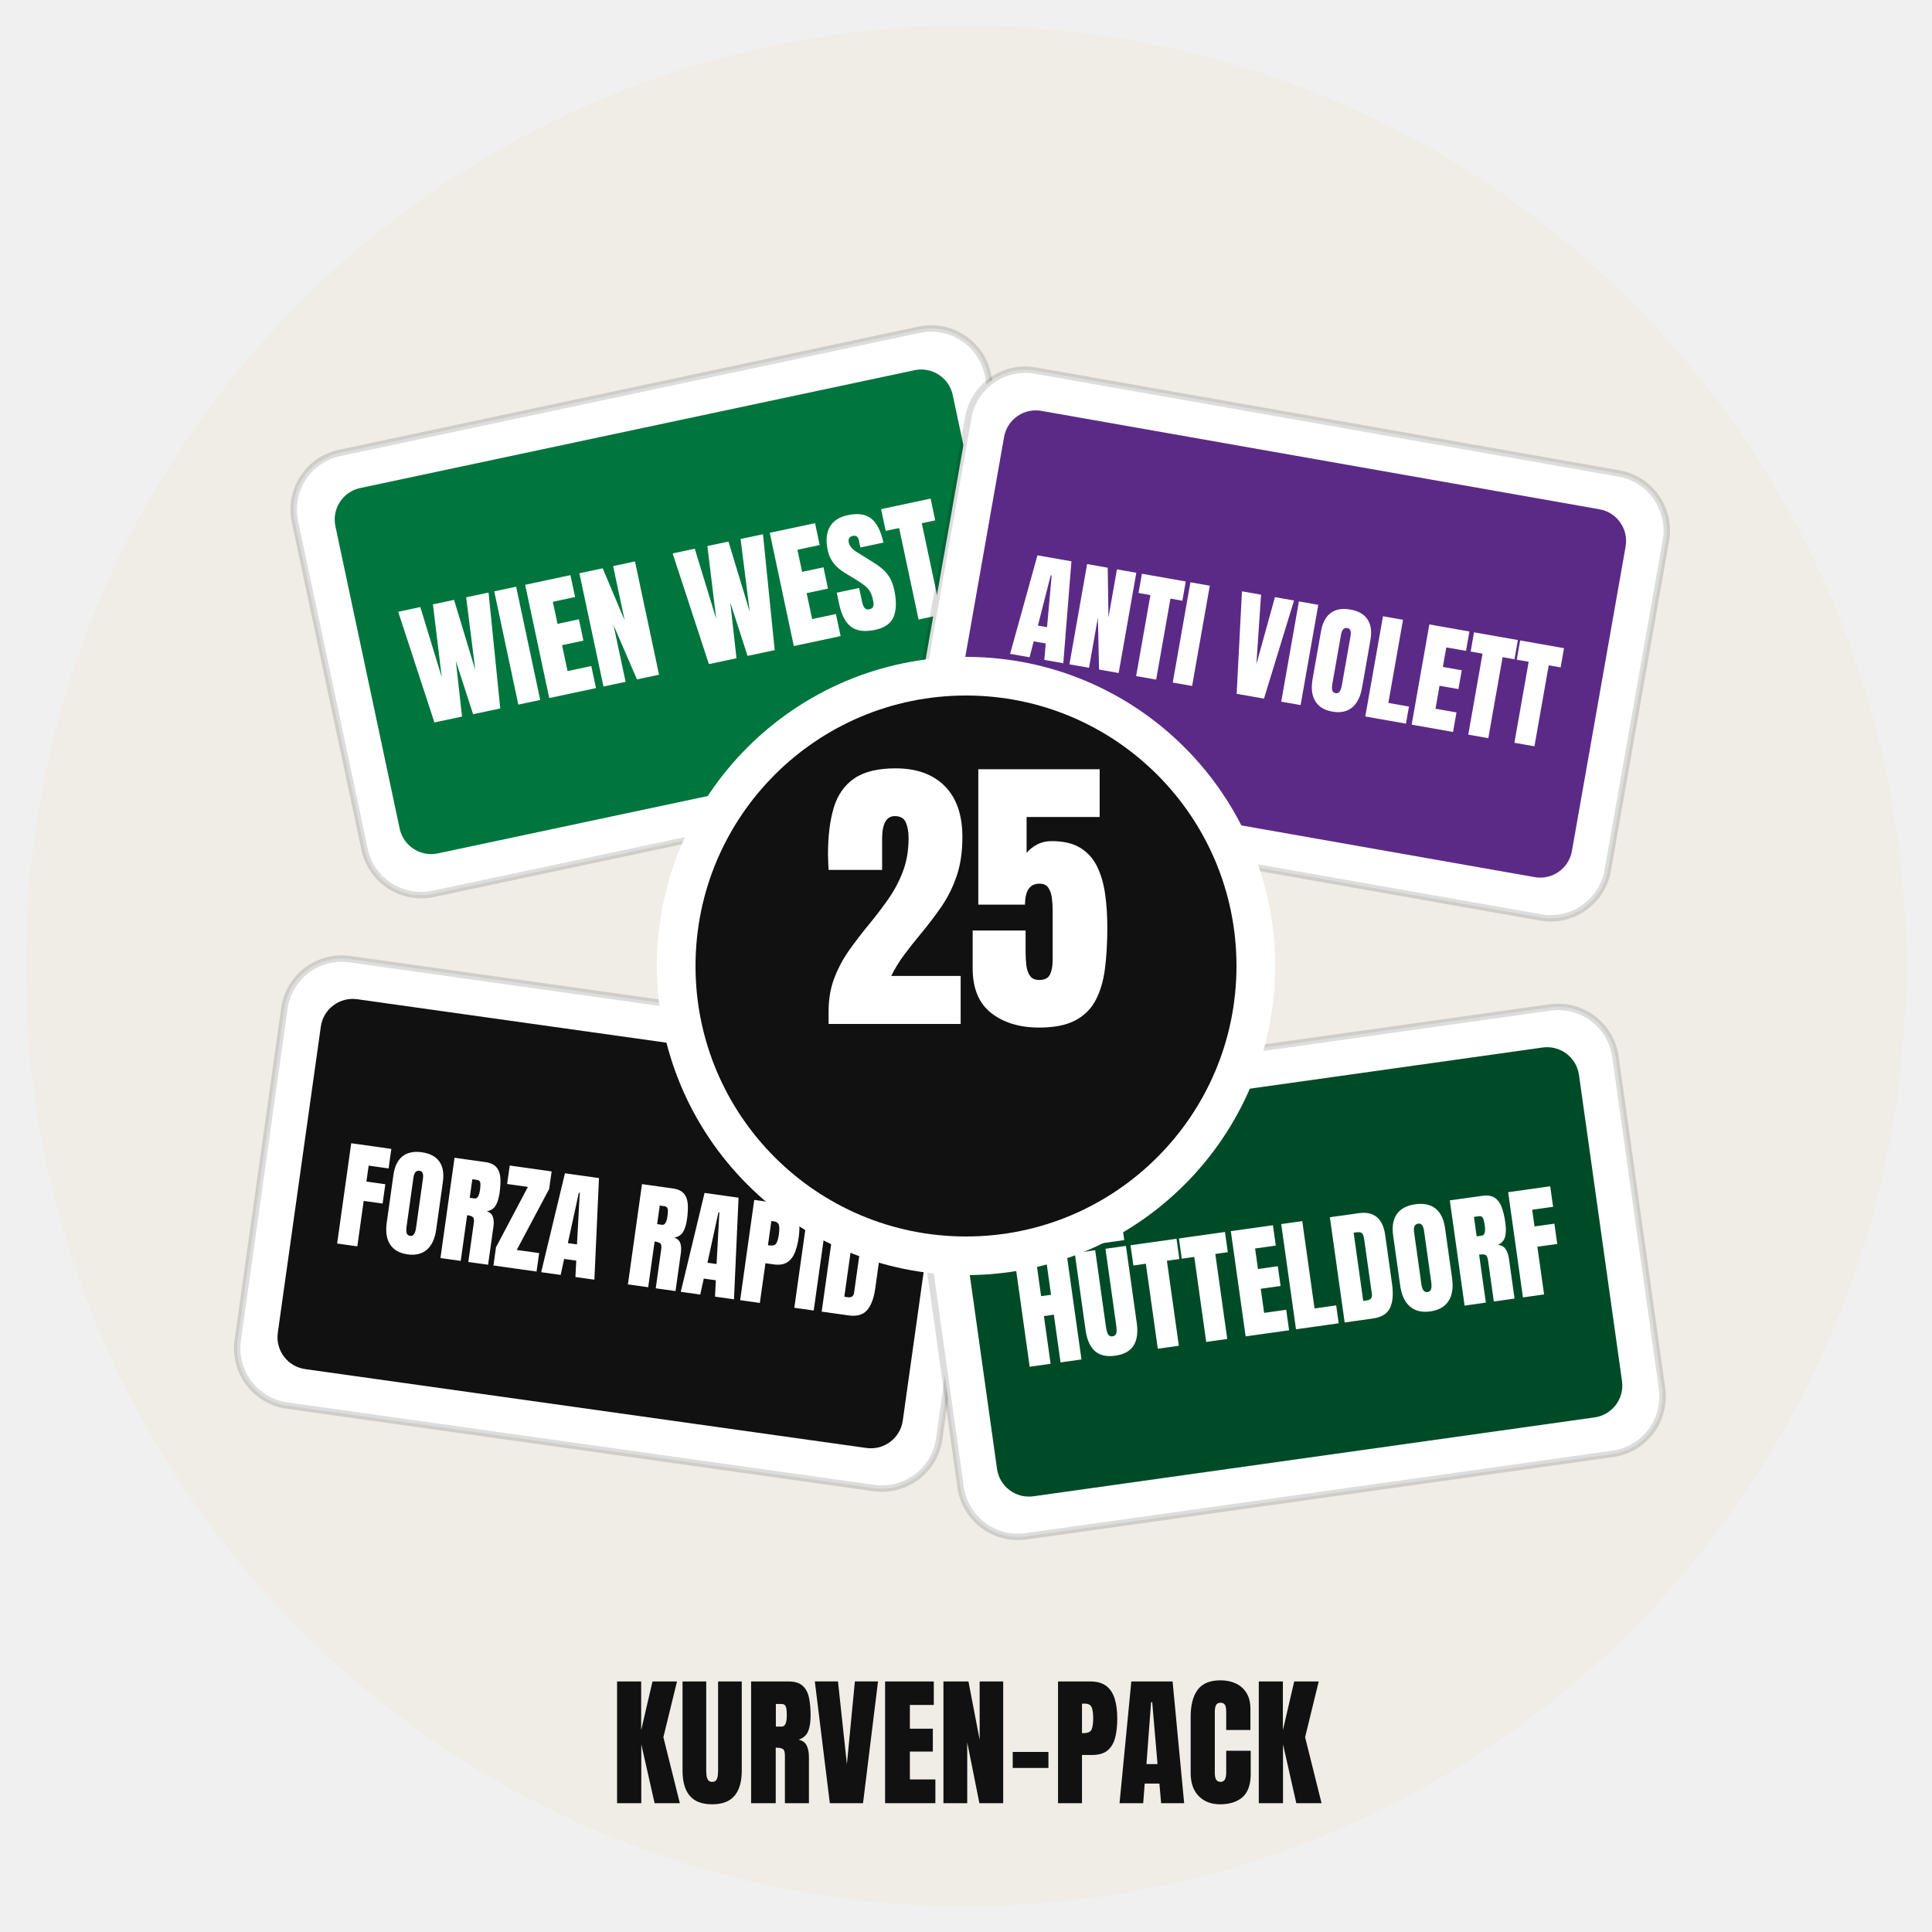
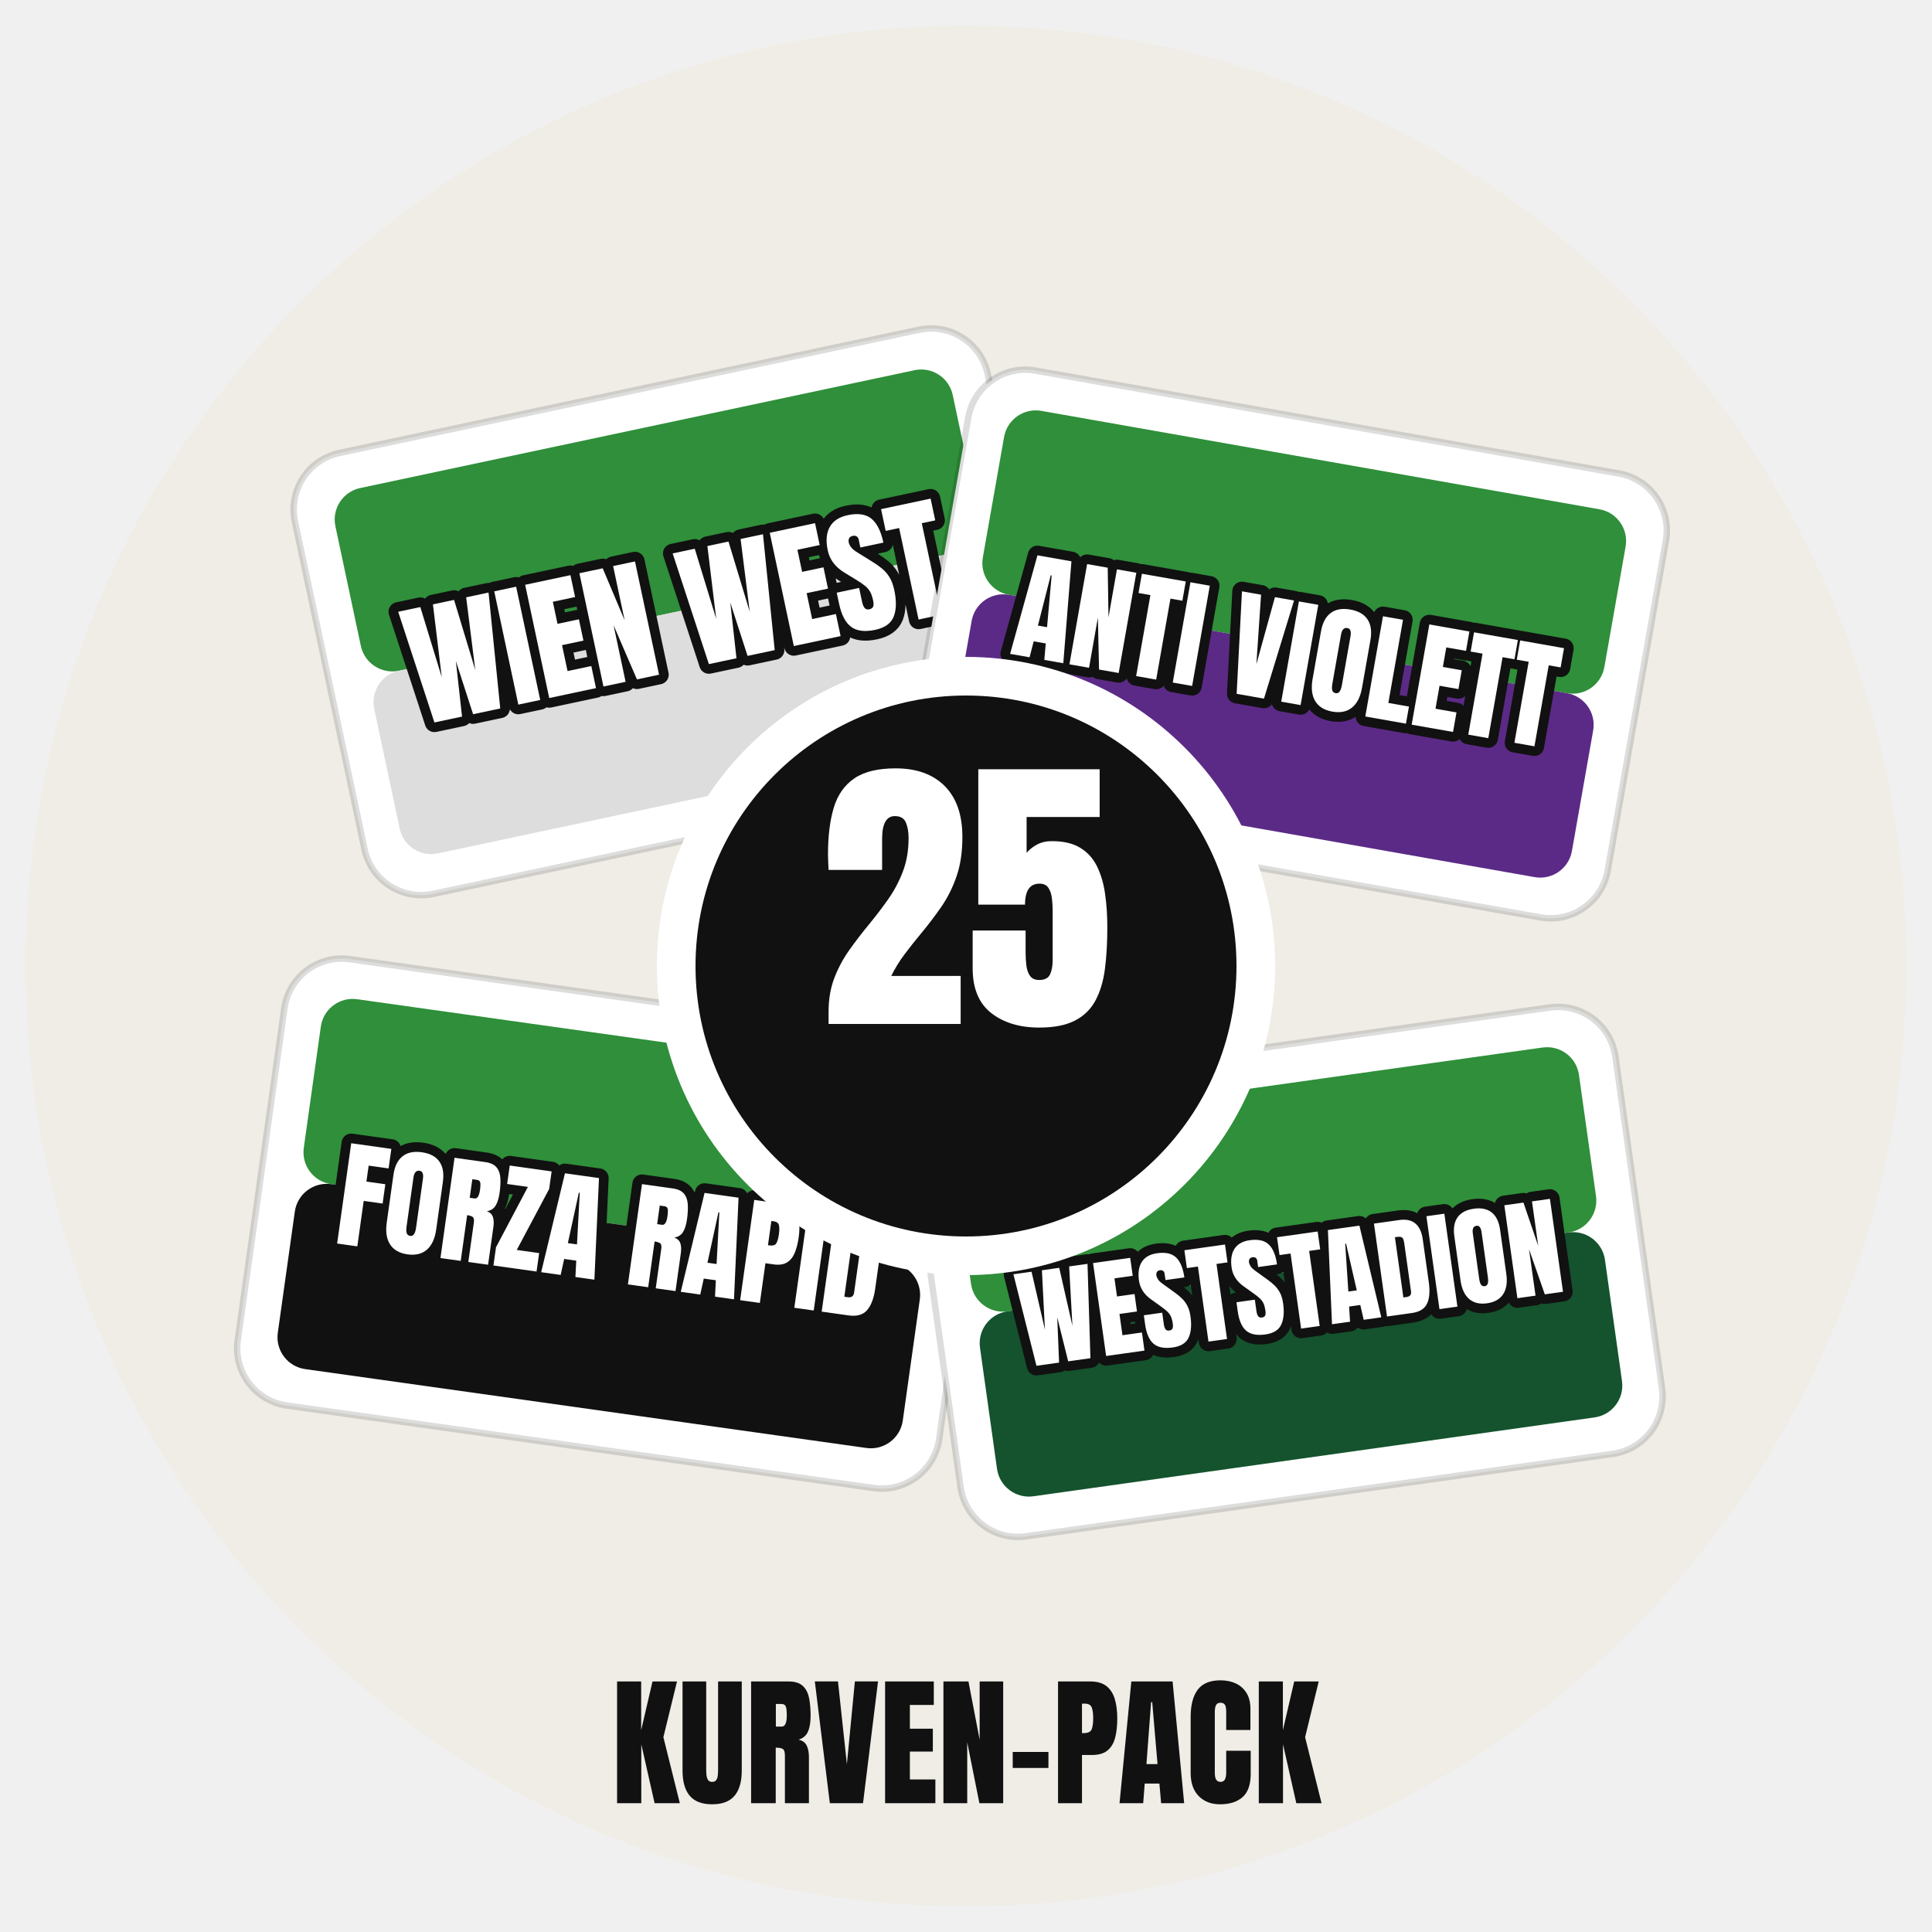
<svg xmlns="http://www.w3.org/2000/svg" viewBox="0 0 600 600" role="img" aria-label="25er Kurven-Pack">
  <circle cx="300" cy="300" r="292" fill="#EFEDE6" />
  <g transform="translate(210 190) rotate(-12)">
    <rect x="-110" y="-70" width="220" height="140" rx="18" fill="#FFFFFF" stroke="#0002" stroke-width="2" />
-     <rect x="-98" y="-58" width="196" height="116" rx="10" fill="#00753D" />
+     <rect x="-98" y="-58" width="196" height="58" rx="10" fill="#2F8F3A" />
+     <rect x="-98" y="0" width="196" height="58" rx="10" fill="#ddd" />
+     <path d="M-71.82 18L-80.59 18L-84.45-17.96L-77.42-17.96L-75.44 4.74L-73.42-17.96L-66.71-17.96L-64.79 4.74L-62.87-17.96L-55.76-17.96L-59.69 18L-68.31 18L-70.11 0.70L-71.82 18ZM-47.00 18L-53.95 18L-53.95-17.96L-47.00-17.96L-47.00 18ZM-29.29 18L-44.14 18L-44.14-17.96L-29.76-17.96L-29.76-11.01L-36.83-11.01L-36.83-4.00L-30.04-4.00L-30.04 2.76L-36.83 2.76L-36.83 10.99L-29.29 10.99L-29.29 18ZM-19.89 18L-26.92 18L-26.92-17.96L-19.52-17.96L-16.21-0.73L-16.21-17.96L-9.27-17.96L-9.27 18L-16.29 18L-19.89 0.02L-19.89 18ZM15.31 18L6.55 18L2.69-17.96L9.71-17.96L11.70 4.74L13.72-17.96L20.42-17.96L22.34 4.74L24.26-17.96L31.37-17.96L27.45 18L18.83 18L17.03 0.70L15.31 18ZM48.37 18L33.52 18L33.52-17.96L47.90-17.96L47.90-11.01L40.83-11.01L40.83-4.00L47.61-4.00L47.61 2.76L40.83 2.76L40.83 10.99L48.37 10.99L48.37 18ZM59.28 18.33L59.28 18.33Q54.35 18.33 52.18 15.88Q50.00 13.42 50.00 8.07L50.00 8.07L50.00 4.56L57.11 4.56L57.11 9.05Q57.11 10.30 57.49 11.00Q57.87 11.71 58.81 11.71L58.81 11.71Q59.79 11.71 60.17 11.14Q60.55 10.56 60.55 9.26L60.55 9.26Q60.55 7.60 60.22 6.49Q59.89 5.37 59.08 4.36Q58.28 3.35 56.85 2.00L56.85 2.00L53.62-1.06Q50.00-4.47 50.00-8.87L50.00-8.87Q50.00-13.46 52.14-15.87Q54.27-18.28 58.32-18.28L58.32-18.28Q63.26-18.28 65.34-15.65Q67.41-13.01 67.41-7.64L67.41-7.64L60.10-7.64L60.10-10.11Q60.10-10.85 59.68-11.26Q59.26-11.66 58.54-11.66L58.54-11.66Q57.68-11.66 57.29-11.18Q56.89-10.70 56.89-9.95L56.89-9.95Q56.89-9.19 57.30-8.31Q57.71-7.44 58.91-6.29L58.91-6.29L63.06-2.31Q64.30-1.12 65.35 0.20Q66.39 1.51 67.02 3.26Q67.65 5.01 67.65 7.52L67.65 7.52Q67.65 12.59 65.79 15.46Q63.92 18.33 59.28 18.33ZM80.32 18L73.13 18L73.13-11.05L68.86-11.05L68.86-17.96L84.59-17.96L84.59-11.05L80.32-11.05L80.32 18Z" fill="#111111" stroke="#111111" stroke-width="6" stroke-linejoin="round" />
    <path d="M-71.82 18L-80.59 18L-84.45-17.96L-77.42-17.96L-75.44 4.74L-73.42-17.96L-66.71-17.96L-64.79 4.74L-62.87-17.96L-55.76-17.96L-59.69 18L-68.31 18L-70.11 0.70L-71.82 18ZM-47.00 18L-53.95 18L-53.95-17.96L-47.00-17.96L-47.00 18ZM-29.29 18L-44.14 18L-44.14-17.96L-29.76-17.96L-29.76-11.01L-36.83-11.01L-36.83-4.00L-30.04-4.00L-30.04 2.76L-36.83 2.76L-36.83 10.99L-29.29 10.99L-29.29 18ZM-19.89 18L-26.92 18L-26.92-17.96L-19.52-17.96L-16.21-0.73L-16.21-17.96L-9.27-17.96L-9.27 18L-16.29 18L-19.89 0.02L-19.89 18ZM15.31 18L6.55 18L2.69-17.96L9.71-17.96L11.70 4.74L13.72-17.96L20.42-17.96L22.34 4.74L24.26-17.96L31.37-17.96L27.45 18L18.83 18L17.03 0.70L15.31 18ZM48.37 18L33.52 18L33.52-17.96L47.90-17.96L47.90-11.01L40.83-11.01L40.83-4.00L47.61-4.00L47.61 2.76L40.83 2.76L40.83 10.99L48.37 10.99L48.37 18ZM59.28 18.33L59.28 18.33Q54.35 18.33 52.18 15.88Q50.00 13.42 50.00 8.07L50.00 8.07L50.00 4.56L57.11 4.56L57.11 9.05Q57.11 10.30 57.49 11.00Q57.87 11.71 58.81 11.71L58.81 11.71Q59.79 11.71 60.17 11.14Q60.55 10.56 60.55 9.26L60.55 9.26Q60.55 7.60 60.22 6.49Q59.89 5.37 59.08 4.36Q58.28 3.35 56.85 2.00L56.85 2.00L53.62-1.06Q50.00-4.47 50.00-8.87L50.00-8.87Q50.00-13.46 52.14-15.87Q54.27-18.28 58.32-18.28L58.32-18.28Q63.26-18.28 65.34-15.65Q67.41-13.01 67.41-7.64L67.41-7.64L60.10-7.64L60.10-10.11Q60.10-10.85 59.68-11.26Q59.26-11.66 58.54-11.66L58.54-11.66Q57.68-11.66 57.29-11.18Q56.89-10.70 56.89-9.95L56.89-9.95Q56.89-9.19 57.30-8.31Q57.71-7.44 58.91-6.29L58.91-6.29L63.06-2.31Q64.30-1.12 65.35 0.20Q66.39 1.51 67.02 3.26Q67.65 5.01 67.65 7.52L67.65 7.52Q67.65 12.59 65.79 15.46Q63.92 18.33 59.28 18.33ZM80.32 18L73.13 18L73.13-11.05L68.86-11.05L68.86-17.96L84.59-17.96L84.59-11.05L80.32-11.05L80.32 18Z" fill="#FFFFFF" />
  </g>
  <g transform="translate(400 200) rotate(10)">
    <rect x="-110" y="-70" width="220" height="140" rx="18" fill="#FFFFFF" stroke="#0002" stroke-width="2" />
-     <rect x="-98" y="-58" width="196" height="116" rx="10" fill="#5B2A86" />
+     <rect x="-98" y="-58" width="196" height="58" rx="10" fill="#2F8F3A" />
+     <rect x="-98" y="0" width="196" height="58" rx="10" fill="#5B2A86" />
+     <path d="M-78.32 18L-84.46 18L-81.41-13.61L-70.69-13.61L-67.69 18L-73.67 18L-74.12 12.90L-77.92 12.90L-78.32 18ZM-76.27-8.22L-77.48 7.85L-74.60 7.85L-75.98-8.22L-76.27-8.22ZM-59.57 18L-65.75 18L-65.75-13.61L-59.25-13.61L-56.34 1.53L-56.34-13.61L-50.23-13.61L-50.23 18L-56.41 18L-59.57 2.20L-59.57 18ZM-38.40 18L-44.72 18L-44.72-7.54L-48.47-7.54L-48.47-13.61L-34.64-13.61L-34.64-7.54L-38.40-7.54L-38.40 18ZM-27.06 18L-33.17 18L-33.17-13.61L-27.06-13.61L-27.06 18ZM-4.40 18L-13.02 18L-16.92-13.63L-10.90-13.63L-8.58 7.89L-6.52-13.63L-0.50-13.63L-4.40 18ZM7.15 18L1.04 18L1.04-13.61L7.15-13.61L7.15 18ZM17.20 18.29L17.20 18.29Q13.42 18.29 11.41 16.00Q9.41 13.71 9.41 9.38L9.41 9.38L9.41-5.63Q9.41-9.69 11.39-11.79Q13.38-13.90 17.20-13.90L17.20-13.90Q21.03-13.90 23.01-11.79Q25.00-9.69 25.00-5.63L25.00-5.63L25.00 9.38Q25.00 13.71 23.00 16.00Q20.99 18.29 17.20 18.29ZM17.26 12.47L17.26 12.47Q18.70 12.47 18.70 9.68L18.70 9.68L18.70-5.74Q18.70-8.08 17.29-8.08L17.29-8.08Q15.71-8.08 15.71-5.69L15.71-5.69L15.71 9.72Q15.71 11.19 16.07 11.83Q16.43 12.47 17.26 12.47ZM40.37 18L27.55 18L27.55-13.61L33.87-13.61L33.87 12.61L40.37 12.61L40.37 18ZM55.22 18L42.17 18L42.17-13.61L54.81-13.61L54.81-7.50L48.60-7.50L48.60-1.34L54.56-1.34L54.56 4.60L48.60 4.60L48.60 11.84L55.22 11.84L55.22 18ZM66.34 18L60.02 18L60.02-7.54L56.27-7.54L56.27-13.61L70.09-13.61L70.09-7.54L66.34-7.54L66.34 18ZM80.89 18L74.57 18L74.57-7.54L70.81-7.54L70.81-13.61L84.64-13.61L84.64-7.54L80.89-7.54L80.89 18Z" fill="#111111" stroke="#111111" stroke-width="6" stroke-linejoin="round" />
    <path d="M-78.32 18L-84.46 18L-81.41-13.61L-70.69-13.61L-67.69 18L-73.67 18L-74.12 12.90L-77.92 12.90L-78.32 18ZM-76.27-8.22L-77.48 7.85L-74.60 7.85L-75.98-8.22L-76.27-8.22ZM-59.57 18L-65.75 18L-65.75-13.61L-59.25-13.61L-56.34 1.53L-56.34-13.61L-50.23-13.61L-50.23 18L-56.41 18L-59.57 2.20L-59.57 18ZM-38.40 18L-44.72 18L-44.72-7.54L-48.47-7.54L-48.47-13.61L-34.64-13.61L-34.64-7.54L-38.40-7.54L-38.40 18ZM-27.06 18L-33.17 18L-33.17-13.61L-27.06-13.61L-27.06 18ZM-4.40 18L-13.02 18L-16.92-13.63L-10.90-13.63L-8.58 7.89L-6.52-13.63L-0.50-13.63L-4.40 18ZM7.15 18L1.04 18L1.04-13.61L7.15-13.61L7.15 18ZM17.20 18.29L17.20 18.29Q13.42 18.29 11.41 16.00Q9.41 13.71 9.41 9.38L9.41 9.38L9.41-5.63Q9.41-9.69 11.39-11.79Q13.38-13.90 17.20-13.90L17.20-13.90Q21.03-13.90 23.01-11.79Q25.00-9.69 25.00-5.63L25.00-5.63L25.00 9.38Q25.00 13.71 23.00 16.00Q20.99 18.29 17.20 18.29ZM17.26 12.47L17.26 12.47Q18.70 12.47 18.70 9.68L18.70 9.68L18.70-5.74Q18.70-8.08 17.29-8.08L17.29-8.08Q15.71-8.08 15.71-5.69L15.71-5.69L15.71 9.72Q15.71 11.19 16.07 11.83Q16.43 12.47 17.26 12.47ZM40.37 18L27.55 18L27.55-13.61L33.87-13.61L33.87 12.61L40.37 12.61L40.37 18ZM55.22 18L42.17 18L42.17-13.61L54.81-13.61L54.81-7.50L48.60-7.50L48.60-1.34L54.56-1.34L54.56 4.60L48.60 4.60L48.60 11.84L55.22 11.84L55.22 18ZM66.34 18L60.02 18L60.02-7.54L56.27-7.54L56.27-13.61L70.09-13.61L70.09-7.54L66.34-7.54L66.34 18ZM80.89 18L74.57 18L74.57-7.54L70.81-7.54L70.81-13.61L84.64-13.61L84.64-7.54L80.89-7.54L80.89 18Z" fill="#FFFFFF" />
  </g>
  <g transform="translate(190 380) rotate(8)">
    <rect x="-110" y="-70" width="220" height="140" rx="18" fill="#FFFFFF" stroke="#0002" stroke-width="2" />
-     <rect x="-98" y="-58" width="196" height="116" rx="10" fill="#111111" />
+     <rect x="-98" y="-58" width="196" height="58" rx="10" fill="#2F8F3A" />
+     <rect x="-98" y="0" width="196" height="58" rx="10" fill="#111111" />
+     <path d="M-77.28 18L-83.61 18L-83.61-13.45L-71.03-13.45L-71.03-7.32L-77.28-7.32L-77.28-2.32L-71.35-2.32L-71.35 3.74L-77.28 3.74L-77.28 18ZM-61.50 18.29L-61.50 18.29Q-65.27 18.29-67.27 16.01Q-69.26 13.73-69.26 9.42L-69.26 9.42L-69.26-5.51Q-69.26-9.55-67.28-11.64Q-65.31-13.73-61.50-13.73L-61.50-13.73Q-57.70-13.73-55.72-11.64Q-53.75-9.55-53.75-5.51L-53.75-5.51L-53.75 9.42Q-53.75 13.73-55.74 16.01Q-57.73 18.29-61.50 18.29ZM-61.45 12.50L-61.45 12.50Q-60.02 12.50-60.02 9.73L-60.02 9.73L-60.02-5.62Q-60.02-7.94-61.41-7.94L-61.41-7.94Q-62.99-7.94-62.99-5.57L-62.99-5.57L-62.99 9.76Q-62.99 11.23-62.63 11.86Q-62.27 12.50-61.45 12.50ZM-44.85 18L-51.21 18L-51.21-13.45L-41.56-13.45Q-39.15-13.45-37.92-12.35Q-36.68-11.25-36.26-9.28Q-35.84-7.30-35.84-4.64L-35.84-4.64Q-35.84-2.07-36.50-0.53Q-37.15 1.01-38.95 1.60L-38.95 1.60Q-37.47 1.90-36.87 3.07Q-36.27 4.24-36.27 6.10L-36.27 6.10L-36.27 18L-42.47 18L-42.47 5.69Q-42.47 4.31-43.04 3.98Q-43.60 3.65-44.85 3.65L-44.85 3.65L-44.85 18ZM-44.81-7.62L-44.81-1.80L-43.30-1.80Q-41.99-1.80-41.99-4.64L-41.99-4.64Q-41.99-6.48-42.28-7.05Q-42.56-7.62-43.35-7.62L-43.35-7.62L-44.81-7.62ZM-21.07 18L-34.59 18L-34.59 12.28L-27.39-7.66L-33.90-7.66L-33.90-13.45L-20.76-13.45L-20.76-7.94L-28.09 12.21L-21.07 12.21L-21.07 18ZM-13.51 18L-19.62 18L-16.58-13.45L-5.91-13.45L-2.93 18L-8.88 18L-9.33 12.93L-13.12 12.93L-13.51 18ZM-11.47-8.09L-12.67 7.90L-9.81 7.90L-11.19-8.09L-11.47-8.09ZM13.94 18L7.58 18L7.58-13.45L17.23-13.45Q19.64-13.45 20.87-12.35Q22.10-11.25 22.52-9.28Q22.94-7.30 22.94-4.64L22.94-4.64Q22.94-2.07 22.29-0.53Q21.64 1.01 19.83 1.60L19.83 1.60Q21.32 1.90 21.92 3.07Q22.51 4.24 22.51 6.10L22.51 6.10L22.51 18L16.31 18L16.31 5.69Q16.31 4.31 15.75 3.98Q15.19 3.65 13.94 3.65L13.94 3.65L13.94 18ZM13.97-7.62L13.97-1.80L15.49-1.80Q16.80-1.80 16.80-4.64L16.80-4.64Q16.80-6.48 16.51-7.05Q16.22-7.62 15.44-7.62L15.44-7.62L13.97-7.62ZM30.27 18L24.16 18L27.20-13.45L37.86-13.45L40.85 18L34.90 18L34.45 12.93L30.66 12.93L30.27 18ZM32.31-8.09L31.11 7.90L33.97 7.90L32.59-8.09L32.31-8.09ZM48.96 18L42.78 18L42.78-13.45L51.09-13.45Q53.69-13.45 55.22-12.29Q56.75-11.13 57.41-8.98Q58.07-6.84 58.07-3.87L58.07-3.87Q58.07-1.01 57.52 1.11Q56.96 3.22 55.54 4.38Q54.12 5.55 51.51 5.55L51.51 5.55L48.96 5.55L48.96 18ZM48.96-7.71L48.96-0.10L49.32-0.10Q51.07-0.10 51.46-1.08Q51.85-2.07 51.85-3.98L51.85-3.98Q51.85-5.76 51.47-6.74Q51.09-7.71 49.66-7.71L49.66-7.71L48.96-7.71ZM65.85 18L59.77 18L59.77-13.45L65.85-13.45L65.85 18ZM76.78 18L68.35 18L68.35-13.45L76.99-13.45Q80.39-13.45 82.11-11.56Q83.82-9.68 83.82-6.05L83.82-6.05L83.82 8.67Q83.82 13.14 82.26 15.57Q80.69 18 76.78 18L76.78 18ZM74.67-7.94L74.67 12.44L75.76 12.44Q77.50 12.44 77.50 10.76L77.50 10.76L77.50-5.46Q77.50-7.03 77.08-7.49Q76.66-7.94 75.37-7.94L75.37-7.94L74.67-7.94Z" fill="#111111" stroke="#111111" stroke-width="6" stroke-linejoin="round" />
    <path d="M-77.28 18L-83.61 18L-83.61-13.45L-71.03-13.45L-71.03-7.32L-77.28-7.32L-77.28-2.32L-71.35-2.32L-71.35 3.74L-77.28 3.74L-77.28 18ZM-61.50 18.29L-61.50 18.29Q-65.27 18.29-67.27 16.01Q-69.26 13.73-69.26 9.42L-69.26 9.42L-69.26-5.51Q-69.26-9.55-67.28-11.64Q-65.31-13.73-61.50-13.73L-61.50-13.73Q-57.70-13.73-55.72-11.64Q-53.75-9.55-53.75-5.51L-53.75-5.51L-53.75 9.42Q-53.75 13.73-55.74 16.01Q-57.73 18.29-61.50 18.29ZM-61.45 12.50L-61.45 12.50Q-60.02 12.50-60.02 9.73L-60.02 9.73L-60.02-5.62Q-60.02-7.94-61.41-7.94L-61.41-7.94Q-62.99-7.94-62.99-5.57L-62.99-5.57L-62.99 9.76Q-62.99 11.23-62.63 11.86Q-62.27 12.50-61.45 12.50ZM-44.85 18L-51.21 18L-51.21-13.45L-41.56-13.45Q-39.15-13.45-37.92-12.35Q-36.68-11.25-36.26-9.28Q-35.84-7.30-35.84-4.64L-35.84-4.64Q-35.84-2.07-36.50-0.53Q-37.15 1.01-38.95 1.60L-38.95 1.60Q-37.47 1.90-36.87 3.07Q-36.27 4.24-36.27 6.10L-36.27 6.10L-36.27 18L-42.47 18L-42.47 5.69Q-42.47 4.31-43.04 3.98Q-43.60 3.65-44.85 3.65L-44.85 3.65L-44.85 18ZM-44.81-7.62L-44.81-1.80L-43.30-1.80Q-41.99-1.80-41.99-4.64L-41.99-4.64Q-41.99-6.48-42.28-7.05Q-42.56-7.62-43.35-7.62L-43.35-7.62L-44.81-7.62ZM-21.07 18L-34.59 18L-34.59 12.28L-27.39-7.66L-33.90-7.66L-33.90-13.45L-20.76-13.45L-20.76-7.94L-28.09 12.21L-21.07 12.21L-21.07 18ZM-13.51 18L-19.62 18L-16.58-13.45L-5.91-13.45L-2.93 18L-8.88 18L-9.33 12.93L-13.12 12.93L-13.51 18ZM-11.47-8.09L-12.67 7.90L-9.81 7.90L-11.19-8.09L-11.47-8.09ZM13.94 18L7.58 18L7.58-13.45L17.23-13.45Q19.64-13.45 20.87-12.35Q22.10-11.25 22.52-9.28Q22.94-7.30 22.94-4.64L22.94-4.64Q22.94-2.07 22.29-0.53Q21.64 1.01 19.83 1.60L19.83 1.60Q21.32 1.90 21.92 3.07Q22.51 4.24 22.51 6.10L22.51 6.10L22.51 18L16.31 18L16.31 5.69Q16.31 4.31 15.75 3.98Q15.19 3.65 13.94 3.65L13.94 3.65L13.94 18ZM13.97-7.62L13.97-1.80L15.49-1.80Q16.80-1.80 16.80-4.64L16.80-4.64Q16.80-6.48 16.51-7.05Q16.22-7.62 15.44-7.62L15.44-7.62L13.97-7.62ZM30.27 18L24.16 18L27.20-13.45L37.86-13.45L40.85 18L34.90 18L34.45 12.93L30.66 12.93L30.27 18ZM32.31-8.09L31.11 7.90L33.97 7.90L32.59-8.09L32.31-8.09ZM48.96 18L42.78 18L42.78-13.45L51.09-13.45Q53.69-13.45 55.22-12.29Q56.75-11.13 57.41-8.98Q58.07-6.84 58.07-3.87L58.07-3.87Q58.07-1.01 57.52 1.11Q56.96 3.22 55.54 4.38Q54.12 5.55 51.51 5.55L51.51 5.55L48.96 5.55L48.96 18ZM48.96-7.71L48.96-0.10L49.32-0.10Q51.07-0.10 51.46-1.08Q51.85-2.07 51.85-3.98L51.85-3.98Q51.85-5.76 51.47-6.74Q51.09-7.71 49.66-7.71L49.66-7.71L48.96-7.71ZM65.85 18L59.77 18L59.77-13.45L65.85-13.45L65.85 18ZM76.78 18L68.35 18L68.35-13.45L76.99-13.45Q80.39-13.45 82.11-11.56Q83.82-9.68 83.82-6.05L83.82-6.05L83.82 8.67Q83.82 13.14 82.26 15.57Q80.69 18 76.78 18L76.78 18ZM74.67-7.94L74.67 12.44L75.76 12.44Q77.50 12.44 77.50 10.76L77.50 10.76L77.50-5.46Q77.50-7.03 77.08-7.49Q76.66-7.94 75.37-7.94L75.37-7.94L74.67-7.94Z" fill="#FFFFFF" />
  </g>
  <g transform="translate(400 395) rotate(-8)">
    <rect x="-110" y="-70" width="220" height="140" rx="18" fill="#FFFFFF" stroke="#0002" stroke-width="2" />
-     <rect x="-98" y="-58" width="196" height="116" rx="10" fill="#004B27" />
-     <path d="M-76.98 18L-83.54 18L-83.54-15.00L-76.98-15.00L-76.98-3.20L-73.86-3.20L-73.86-15.00L-67.30-15.00L-67.30 18L-73.86 18L-73.86 3.04L-76.98 3.04L-76.98 18ZM-56.75 18.30L-56.75 18.30Q-60.87 18.30-62.82 15.98Q-64.77 13.67-64.77 9.17L-64.77 9.17L-64.77-15.00L-58.36-15.00L-58.36 8.91Q-58.36 9.73-58.27 10.49Q-58.17 11.25-57.84 11.74Q-57.50 12.23-56.75 12.23L-56.75 12.23Q-55.98 12.23-55.64 11.75Q-55.30 11.27-55.22 10.50Q-55.14 9.73-55.14 8.91L-55.14 8.91L-55.14-15.00L-48.72-15.00L-48.72 9.17Q-48.72 13.67-50.67 15.98Q-52.62 18.30-56.75 18.30ZM-48.99-16.85L-55.70-16.85L-55.70-22.44L-48.99-22.44L-48.99-16.85ZM-58.06-16.85L-64.77-16.85L-64.77-22.44L-58.06-22.44L-58.06-16.85ZM-36.76 18L-43.36 18L-43.36-8.66L-47.28-8.66L-47.28-15.00L-32.85-15.00L-32.85-8.66L-36.76-8.66L-36.76 18ZM-21.58 18L-28.18 18L-28.18-8.66L-32.10-8.66L-32.10-15.00L-17.66-15.00L-17.66-8.66L-21.58-8.66L-21.58 18ZM-2.19 18L-15.82 18L-15.82-15.00L-2.62-15.00L-2.62-8.62L-9.11-8.62L-9.11-2.19L-2.89-2.19L-2.89 4.01L-9.11 4.01L-9.11 11.57L-2.19 11.57L-2.19 18ZM13.37 18L-0.02 18L-0.02-15.00L6.58-15.00L6.58 12.38L13.37 12.38L13.37 18ZM24.09 18L15.24 18L15.24-15.00L24.32-15.00Q27.88-15.00 29.68-13.02Q31.48-11.04 31.48-7.23L31.48-7.23L31.48 8.21Q31.48 12.90 29.84 15.45Q28.20 18 24.09 18L24.09 18ZM21.88-9.22L21.88 12.17L23.02 12.17Q24.84 12.17 24.84 10.41L24.84 10.41L24.84-6.62Q24.84-8.26 24.40-8.74Q23.96-9.22 22.61-9.22L22.61-9.22L21.88-9.22ZM42.05 18.30L42.05 18.30Q38.09 18.30 36.00 15.91Q33.91 13.52 33.91 9.00L33.91 9.00L33.91-6.67Q33.91-10.91 35.99-13.10Q38.06-15.30 42.05-15.30L42.05-15.30Q46.04-15.30 48.11-13.10Q50.19-10.91 50.19-6.67L50.19-6.67L50.19 9.00Q50.19 13.52 48.10 15.91Q46.01 18.30 42.05 18.30ZM42.11 12.23L42.11 12.23Q43.61 12.23 43.61 9.32L43.61 9.32L43.61-6.78Q43.61-9.22 42.14-9.22L42.14-9.22Q40.49-9.22 40.49-6.73L40.49-6.73L40.49 9.36Q40.49 10.89 40.87 11.56Q41.24 12.23 42.11 12.23ZM59.52 18L52.85 18L52.85-15.00L62.97-15.00Q65.50-15.00 66.80-13.84Q68.09-12.69 68.53-10.62Q68.97-8.55 68.97-5.75L68.97-5.75Q68.97-3.05 68.29-1.44Q67.60 0.17 65.71 0.79L65.71 0.79Q67.27 1.11 67.89 2.34Q68.52 3.56 68.52 5.51L68.52 5.51L68.52 18L62.02 18L62.02 5.08Q62.02 3.64 61.43 3.29Q60.83 2.95 59.52 2.95L59.52 2.95L59.52 18ZM59.56-8.88L59.56-2.77L61.15-2.77Q62.52-2.77 62.52-5.75L62.52-5.75Q62.52-7.68 62.22-8.28Q61.92-8.88 61.10-8.88L61.10-8.88L59.56-8.88ZM77.78 18L71.15 18L71.15-15.00L84.34-15.00L84.34-8.56L77.78-8.56L77.78-3.32L84.01-3.32L84.01 3.04L77.78 3.04L77.78 18Z" fill="#FFFFFF" />
+     <rect x="-98" y="-58" width="196" height="58" rx="10" fill="#2F8F3A" />
+     <rect x="-98" y="0" width="196" height="58" rx="10" fill="#14532D" />
+     <path d="M-74.32 18L-81.42 18L-84.55-11.14L-78.86-11.14L-77.25 7.26L-75.61-11.14L-70.18-11.14L-68.63 7.26L-67.07-11.14L-61.31-11.14L-64.49 18L-71.47 18L-72.93 3.98L-74.32 18ZM-47.54 18L-59.57 18L-59.57-11.14L-47.92-11.14L-47.92-5.51L-53.65-5.51L-53.65 0.17L-48.15 0.17L-48.15 5.65L-53.65 5.65L-53.65 12.32L-47.54 12.32L-47.54 18ZM-38.70 18.26L-38.70 18.26Q-42.69 18.26-44.45 16.28Q-46.21 14.29-46.21 9.95L-46.21 9.95L-46.21 7.11L-40.45 7.11L-40.45 10.75Q-40.45 11.76-40.15 12.33Q-39.84 12.90-39.08 12.90L-39.08 12.90Q-38.28 12.90-37.98 12.44Q-37.67 11.97-37.67 10.91L-37.67 10.91Q-37.67 9.57-37.94 8.67Q-38.20 7.77-38.85 6.95Q-39.51 6.13-40.67 5.04L-40.67 5.04L-43.28 2.55Q-46.21-0.21-46.21-3.77L-46.21-3.77Q-46.21-7.49-44.48-9.45Q-42.75-11.40-39.47-11.40L-39.47-11.40Q-35.47-11.40-33.79-9.27Q-32.11-7.13-32.11-2.78L-32.11-2.78L-38.03-2.78L-38.03-4.78Q-38.03-5.38-38.37-5.71Q-38.71-6.04-39.29-6.04L-39.29-6.04Q-39.99-6.04-40.31-5.65Q-40.63-5.26-40.63-4.65L-40.63-4.65Q-40.63-4.03-40.30-3.32Q-39.97-2.61-38.99-1.68L-38.99-1.68L-35.63 1.54Q-34.62 2.50-33.78 3.57Q-32.94 4.64-32.42 6.06Q-31.91 7.47-31.91 9.51L-31.91 9.51Q-31.91 13.61-33.42 15.94Q-34.94 18.26-38.70 18.26ZM-21.65 18L-27.47 18L-27.47-5.54L-30.93-5.54L-30.93-11.14L-18.19-11.14L-18.19-5.54L-21.65-5.54L-21.65 18ZM-9.64 18.26L-9.64 18.26Q-13.63 18.26-15.40 16.28Q-17.16 14.29-17.16 9.95L-17.16 9.95L-17.16 7.11L-11.40 7.11L-11.40 10.75Q-11.40 11.76-11.09 12.33Q-10.79 12.90-10.02 12.90L-10.02 12.90Q-9.23 12.90-8.92 12.44Q-8.62 11.97-8.62 10.91L-8.62 10.91Q-8.62 9.57-8.88 8.67Q-9.15 7.77-9.80 6.95Q-10.45 6.13-11.61 5.04L-11.61 5.04L-14.23 2.55Q-17.16-0.21-17.16-3.77L-17.16-3.77Q-17.16-7.49-15.43-9.45Q-13.70-11.40-10.42-11.40L-10.42-11.40Q-6.41-11.40-4.73-9.27Q-3.05-7.13-3.05-2.78L-3.05-2.78L-8.98-2.78L-8.98-4.78Q-8.98-5.38-9.32-5.71Q-9.66-6.04-10.24-6.04L-10.24-6.04Q-10.93-6.04-11.26-5.65Q-11.58-5.26-11.58-4.65L-11.58-4.65Q-11.58-4.03-11.25-3.32Q-10.92-2.61-9.94-1.68L-9.94-1.68L-6.58 1.54Q-5.57 2.50-4.73 3.57Q-3.88 4.64-3.37 6.06Q-2.86 7.47-2.86 9.51L-2.86 9.51Q-2.86 13.61-4.37 15.94Q-5.89 18.26-9.64 18.26ZM7.41 18L1.58 18L1.58-5.54L-1.88-5.54L-1.88-11.14L10.87-11.14L10.87-5.54L7.41-5.54L7.41 18ZM16.93 18L11.27 18L14.08-11.14L23.96-11.14L26.73 18L21.21 18L20.80 13.30L17.29 13.30L16.93 18ZM18.81-6.17L17.71 8.65L20.35 8.65L19.08-6.17L18.81-6.17ZM36.33 18L28.52 18L28.52-11.14L36.53-11.14Q39.67-11.14 41.26-9.39Q42.85-7.64 42.85-4.28L42.85-4.28L42.85 9.36Q42.85 13.50 41.40 15.75Q39.95 18 36.33 18L36.33 18ZM34.38-6.04L34.38 12.85L35.39 12.85Q36.99 12.85 36.99 11.30L36.99 11.30L36.99-3.74Q36.99-5.19 36.60-5.62Q36.21-6.04 35.02-6.04L35.02-6.04L34.38-6.04ZM50.60 18L44.97 18L44.97-11.14L50.60-11.14L50.60 18ZM59.87 18.26L59.87 18.26Q56.38 18.26 54.53 16.15Q52.69 14.04 52.69 10.05L52.69 10.05L52.69-3.79Q52.69-7.53 54.51-9.46Q56.34-11.40 59.87-11.40L59.87-11.40Q63.40-11.40 65.23-9.46Q67.05-7.53 67.05-3.79L67.05-3.79L67.05 10.05Q67.05 14.04 65.21 16.15Q63.36 18.26 59.87 18.26ZM59.92 12.90L59.92 12.90Q61.24 12.90 61.24 10.34L61.24 10.34L61.24-3.89Q61.24-6.04 59.95-6.04L59.95-6.04Q58.50-6.04 58.50-3.84L58.50-3.84L58.50 10.37Q58.50 11.73 58.83 12.31Q59.16 12.90 59.92 12.90ZM75.10 18L69.41 18L69.41-11.14L75.40-11.14L78.08 2.82L78.08-11.14L83.71-11.14L83.71 18L78.01 18L75.10 3.43L75.10 18Z" fill="#111111" stroke="#111111" stroke-width="6" stroke-linejoin="round" />
+     <path d="M-74.32 18L-81.42 18L-84.55-11.14L-78.86-11.14L-77.25 7.26L-75.61-11.14L-70.18-11.14L-68.63 7.26L-67.07-11.14L-61.31-11.14L-64.49 18L-71.47 18L-72.93 3.98L-74.32 18ZM-47.54 18L-59.57 18L-59.57-11.14L-47.92-11.14L-47.92-5.51L-53.65-5.51L-53.65 0.17L-48.15 0.17L-48.15 5.65L-53.65 5.65L-53.65 12.32L-47.54 12.32L-47.54 18ZM-38.70 18.26L-38.70 18.26Q-42.69 18.26-44.45 16.28Q-46.21 14.29-46.21 9.95L-46.21 9.95L-46.21 7.11L-40.45 7.11L-40.45 10.75Q-40.45 11.76-40.15 12.33Q-39.84 12.90-39.08 12.90L-39.08 12.90Q-38.28 12.90-37.98 12.44Q-37.67 11.97-37.67 10.91L-37.67 10.91Q-37.67 9.57-37.94 8.67Q-38.20 7.77-38.85 6.95Q-39.51 6.13-40.67 5.04L-40.67 5.04L-43.28 2.55Q-46.21-0.21-46.21-3.77L-46.21-3.77Q-46.21-7.49-44.48-9.45Q-42.75-11.40-39.47-11.40L-39.47-11.40Q-35.47-11.40-33.79-9.27Q-32.11-7.13-32.11-2.78L-32.11-2.78L-38.03-2.78L-38.03-4.78Q-38.03-5.38-38.37-5.71Q-38.71-6.04-39.29-6.04L-39.29-6.04Q-39.99-6.04-40.31-5.65Q-40.63-5.26-40.63-4.65L-40.63-4.65Q-40.63-4.03-40.30-3.32Q-39.97-2.61-38.99-1.68L-38.99-1.68L-35.63 1.54Q-34.62 2.50-33.78 3.57Q-32.94 4.64-32.42 6.06Q-31.91 7.47-31.91 9.51L-31.91 9.51Q-31.91 13.61-33.42 15.94Q-34.94 18.26-38.70 18.26ZM-21.65 18L-27.47 18L-27.47-5.54L-30.93-5.54L-30.93-11.14L-18.19-11.14L-18.19-5.54L-21.65-5.54L-21.65 18ZM-9.64 18.26L-9.64 18.26Q-13.63 18.26-15.40 16.28Q-17.16 14.29-17.16 9.95L-17.16 9.95L-17.16 7.11L-11.40 7.11L-11.40 10.75Q-11.40 11.76-11.09 12.33Q-10.79 12.90-10.02 12.90L-10.02 12.90Q-9.23 12.90-8.92 12.44Q-8.62 11.97-8.62 10.91L-8.62 10.91Q-8.62 9.57-8.88 8.67Q-9.15 7.77-9.80 6.95Q-10.45 6.13-11.61 5.04L-11.61 5.04L-14.23 2.55Q-17.16-0.21-17.16-3.77L-17.16-3.77Q-17.16-7.49-15.43-9.45Q-13.70-11.40-10.42-11.40L-10.42-11.40Q-6.41-11.40-4.73-9.27Q-3.05-7.13-3.05-2.78L-3.05-2.78L-8.98-2.78L-8.98-4.78Q-8.98-5.38-9.32-5.71Q-9.66-6.04-10.24-6.04L-10.24-6.04Q-10.93-6.04-11.26-5.65Q-11.58-5.26-11.58-4.65L-11.58-4.65Q-11.58-4.03-11.25-3.32Q-10.92-2.61-9.94-1.68L-9.94-1.68L-6.58 1.54Q-5.57 2.50-4.73 3.57Q-3.88 4.64-3.37 6.06Q-2.86 7.47-2.86 9.51L-2.86 9.51Q-2.86 13.61-4.37 15.94Q-5.89 18.26-9.64 18.26ZM7.41 18L1.58 18L1.58-5.54L-1.88-5.54L-1.88-11.14L10.87-11.14L10.87-5.54L7.41-5.54L7.41 18ZM16.93 18L11.27 18L14.08-11.14L23.96-11.14L26.73 18L21.21 18L20.80 13.30L17.29 13.30L16.93 18ZM18.81-6.17L17.71 8.65L20.35 8.65L19.08-6.17L18.81-6.17ZM36.33 18L28.52 18L28.52-11.14L36.53-11.14Q39.67-11.14 41.26-9.39Q42.85-7.64 42.85-4.28L42.85-4.28L42.85 9.36Q42.85 13.50 41.40 15.75Q39.95 18 36.33 18L36.33 18ZM34.38-6.04L34.38 12.85L35.39 12.85Q36.99 12.85 36.99 11.30L36.99 11.30L36.99-3.74Q36.99-5.19 36.60-5.62Q36.21-6.04 35.02-6.04L35.02-6.04L34.38-6.04ZM50.60 18L44.97 18L44.97-11.14L50.60-11.14L50.60 18ZM59.87 18.26L59.87 18.26Q56.38 18.26 54.53 16.15Q52.69 14.04 52.69 10.05L52.69 10.05L52.69-3.79Q52.69-7.53 54.51-9.46Q56.34-11.40 59.87-11.40L59.87-11.40Q63.40-11.40 65.23-9.46Q67.05-7.53 67.05-3.79L67.05-3.79L67.05 10.05Q67.05 14.04 65.21 16.15Q63.36 18.26 59.87 18.26ZM59.92 12.90L59.92 12.90Q61.24 12.90 61.24 10.34L61.24 10.34L61.24-3.89Q61.24-6.04 59.95-6.04L59.95-6.04Q58.50-6.04 58.50-3.84L58.50-3.84L58.50 10.37Q58.50 11.73 58.83 12.31Q59.16 12.90 59.92 12.90ZM75.10 18L69.41 18L69.41-11.14L75.40-11.14L78.08 2.82L78.08-11.14L83.71-11.14L83.71 18L78.01 18L75.10 3.43L75.10 18Z" fill="#FFFFFF" />
  </g>
  <circle cx="300" cy="300" r="96" fill="#FFFFFF" />
  <circle cx="300" cy="300" r="84" fill="#111111" />
  <path d="M298.34 318L257.32 318L257.32 314.23Q257.32 308.34 259.14 303.65Q260.96 298.95 263.84 294.93Q266.71 290.91 269.90 287.05L269.90 287.05Q273.00 283.28 275.81 279.30Q278.62 275.32 280.39 270.67Q282.17 266.03 282.17 260.23L282.17 260.23Q282.17 257.45 281.33 255.45Q280.50 253.45 277.90 253.45L277.90 253.45Q273.95 253.45 273.95 260.50L273.95 260.50L273.95 270.16L257.32 270.16Q257.28 269.13 257.21 267.82Q257.14 266.52 257.14 265.31L257.14 265.31Q257.14 256.77 258.94 250.82Q260.74 244.87 265.30 241.75Q269.86 238.62 278.12 238.62L278.12 238.62Q287.96 238.62 293.42 244.15Q298.88 249.67 298.88 259.92L298.88 259.92Q298.88 266.88 297.08 272.11Q295.28 277.35 292.32 281.64Q289.35 285.93 285.80 290.19L285.80 290.19Q283.29 293.20 280.93 296.35Q278.57 299.49 276.78 303.09L276.78 303.09L298.34 303.09L298.34 318ZM322.73 319.12L322.73 319.12Q313.61 319.12 307.84 314.61Q302.07 310.09 302.07 300.75L302.07 300.75L302.07 288.98L318.51 288.98L318.51 295.76Q318.51 297.88 318.75 299.85Q319.00 301.83 319.90 303.09Q320.80 304.34 322.73 304.34L322.73 304.34Q325.29 304.34 326.10 302.61Q326.91 300.88 326.91 298.19L326.91 298.19L326.91 282.65Q326.91 280.71 326.66 278.83Q326.41 276.94 325.56 275.68Q324.71 274.43 322.82 274.43L322.82 274.43Q318.33 274.43 318.33 280.94L318.33 280.94L303.82 280.94L303.82 238.89L341.51 238.89L341.51 253.72L318.82 253.72L318.82 264.86Q319.99 263.42 321.99 262.32Q323.99 261.22 326.68 261.22L326.68 261.22Q332.07 261.22 335.47 263.29Q338.86 265.35 340.68 269.04Q342.50 272.72 343.19 277.57Q343.89 282.42 343.89 287.99L343.89 287.99Q343.89 295.13 343.15 300.86Q342.41 306.59 340.23 310.68Q338.05 314.77 333.85 316.94Q329.65 319.12 322.73 319.12Z" fill="#FFFFFF" />
  <path d="M199.16 560L191.64 560L191.64 522.19L199.12 522.19L199.12 537.33L202.64 522.19L210.25 522.19L206.02 539.50L211.13 560L203.29 560L199.16 541.70L199.16 560ZM221.16 560.34L221.16 560.34Q216.44 560.34 214.20 557.69Q211.97 555.04 211.97 549.88L211.97 549.88L211.97 522.19L219.32 522.19L219.32 549.58Q219.32 550.53 219.42 551.40Q219.53 552.27 219.92 552.82Q220.30 553.38 221.16 553.38L221.16 553.38Q222.04 553.38 222.43 552.83Q222.82 552.29 222.91 551.41Q223.01 550.53 223.01 549.58L223.01 549.58L223.01 522.19L230.36 522.19L230.36 549.88Q230.36 555.04 228.12 557.69Q225.89 560.34 221.16 560.34ZM240.91 560L233.26 560L233.26 522.19L244.86 522.19Q247.76 522.19 249.24 523.51Q250.73 524.83 251.23 527.20Q251.74 529.58 251.74 532.78L251.74 532.78Q251.74 535.87 250.95 537.72Q250.17 539.57 248.00 540.28L248.00 540.28Q249.78 540.64 250.50 542.05Q251.22 543.46 251.22 545.69L251.22 545.69L251.22 560L243.76 560L243.76 545.20Q243.76 543.54 243.09 543.15Q242.41 542.75 240.91 542.75L240.91 542.75L240.91 560ZM240.95 529.19L240.95 536.20L242.78 536.20Q244.34 536.20 244.34 532.78L244.34 532.78Q244.34 530.57 244.00 529.88Q243.66 529.19 242.71 529.19L242.71 529.19L240.95 529.19ZM268.02 560L257.71 560L253.05 522.17L260.24 522.17L263.01 547.90L265.49 522.17L272.68 522.17L268.02 560ZM290.49 560L274.87 560L274.87 522.19L290.00 522.19L290.00 529.49L282.57 529.49L282.57 536.86L289.70 536.86L289.70 543.97L282.57 543.97L282.57 552.63L290.49 552.63L290.49 560ZM300.38 560L292.99 560L292.99 522.19L300.76 522.19L304.24 540.30L304.24 522.19L311.55 522.19L311.55 560L304.16 560L300.38 541.09L300.38 560ZM325.60 549.06L314.51 549.06L314.51 544.08L325.60 544.08L325.60 549.06ZM336.02 560L328.58 560L328.58 522.19L338.58 522.19Q341.71 522.19 343.55 523.58Q345.39 524.98 346.18 527.56Q346.98 530.14 346.98 533.70L346.98 533.70Q346.98 537.14 346.31 539.69Q345.64 542.23 343.94 543.63Q342.23 545.03 339.09 545.03L339.09 545.03L336.02 545.03L336.02 560ZM336.02 529.08L336.02 538.24L336.45 538.24Q338.55 538.24 339.03 537.05Q339.50 535.87 339.50 533.57L339.50 533.57Q339.50 531.43 339.04 530.25Q338.58 529.08 336.86 529.08L336.86 529.08L336.02 529.08ZM355.03 560L347.68 560L351.34 522.19L364.16 522.19L367.75 560L360.60 560L360.06 553.90L355.50 553.90L355.03 560ZM357.48 528.63L356.04 547.86L359.48 547.86L357.83 528.63L357.48 528.63ZM378.88 560.34L378.88 560.34Q374.78 560.34 372.27 557.79Q369.77 555.23 369.77 550.63L369.77 550.63L369.77 533.19Q369.77 527.69 371.95 524.77Q374.13 521.84 379.05 521.84L379.05 521.84Q381.74 521.84 383.83 522.83Q385.93 523.82 387.13 525.79Q388.33 527.75 388.33 530.74L388.33 530.74L388.33 537.27L380.81 537.27L380.81 531.68Q380.81 529.99 380.38 529.40Q379.95 528.80 379.05 528.80L379.05 528.80Q378.00 528.80 377.63 529.57Q377.27 530.33 377.27 531.60L377.27 531.60L377.27 550.53Q377.27 552.09 377.73 552.74Q378.19 553.38 379.05 553.38L379.05 553.38Q380.02 553.38 380.42 552.59Q380.81 551.79 380.81 550.53L380.81 550.53L380.81 543.71L388.42 543.71L388.42 550.87Q388.42 555.85 385.91 558.10Q383.39 560.34 378.88 560.34ZM398.45 560L390.93 560L390.93 522.19L398.41 522.19L398.41 537.33L401.93 522.19L409.54 522.19L405.31 539.50L410.42 560L402.58 560L398.45 541.70L398.45 560Z" fill="#111111" />
</svg>
